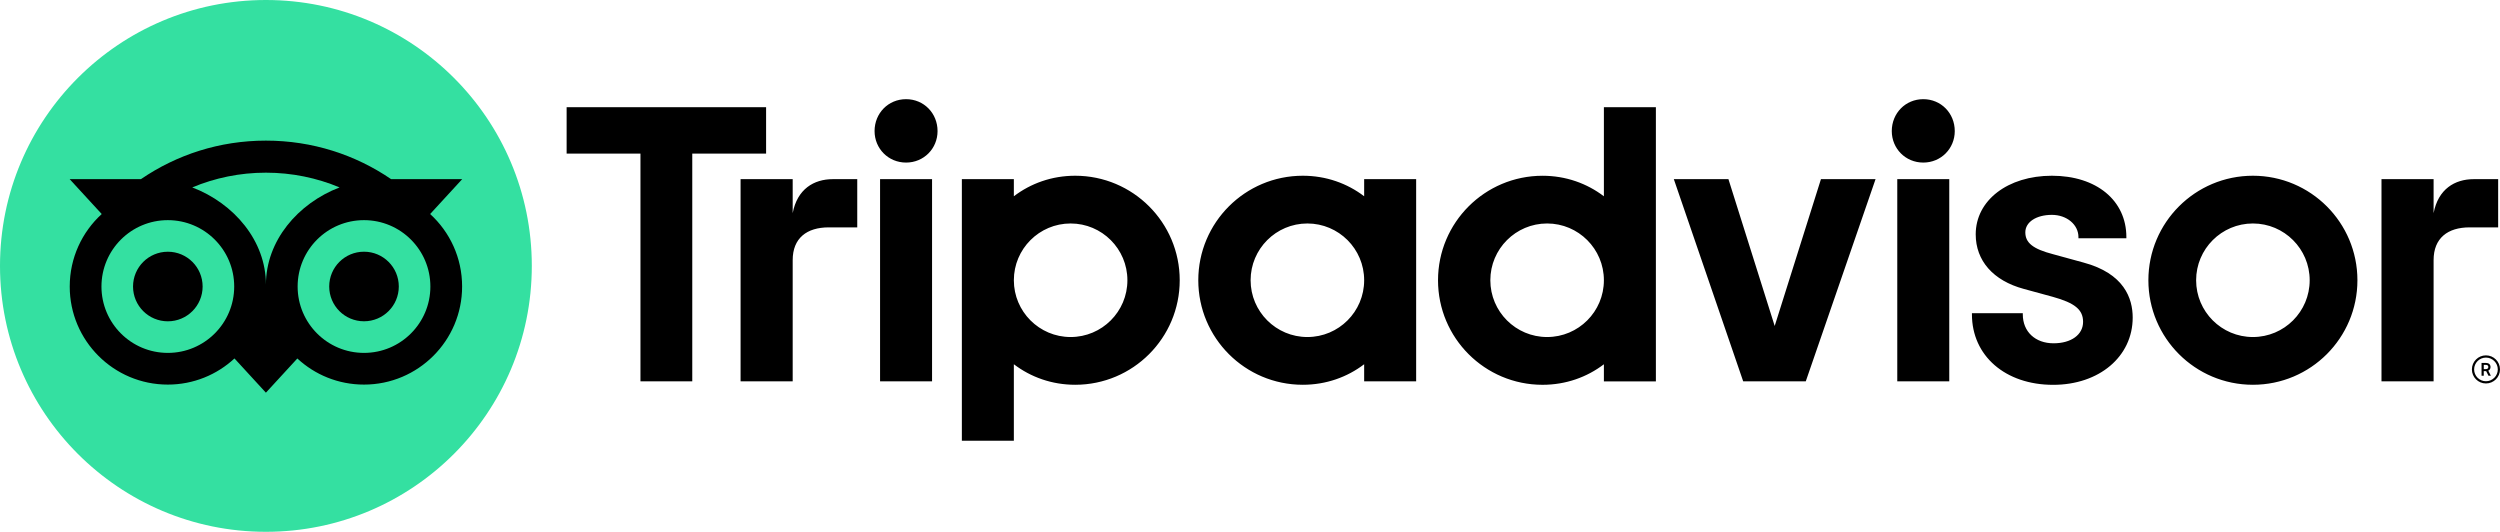
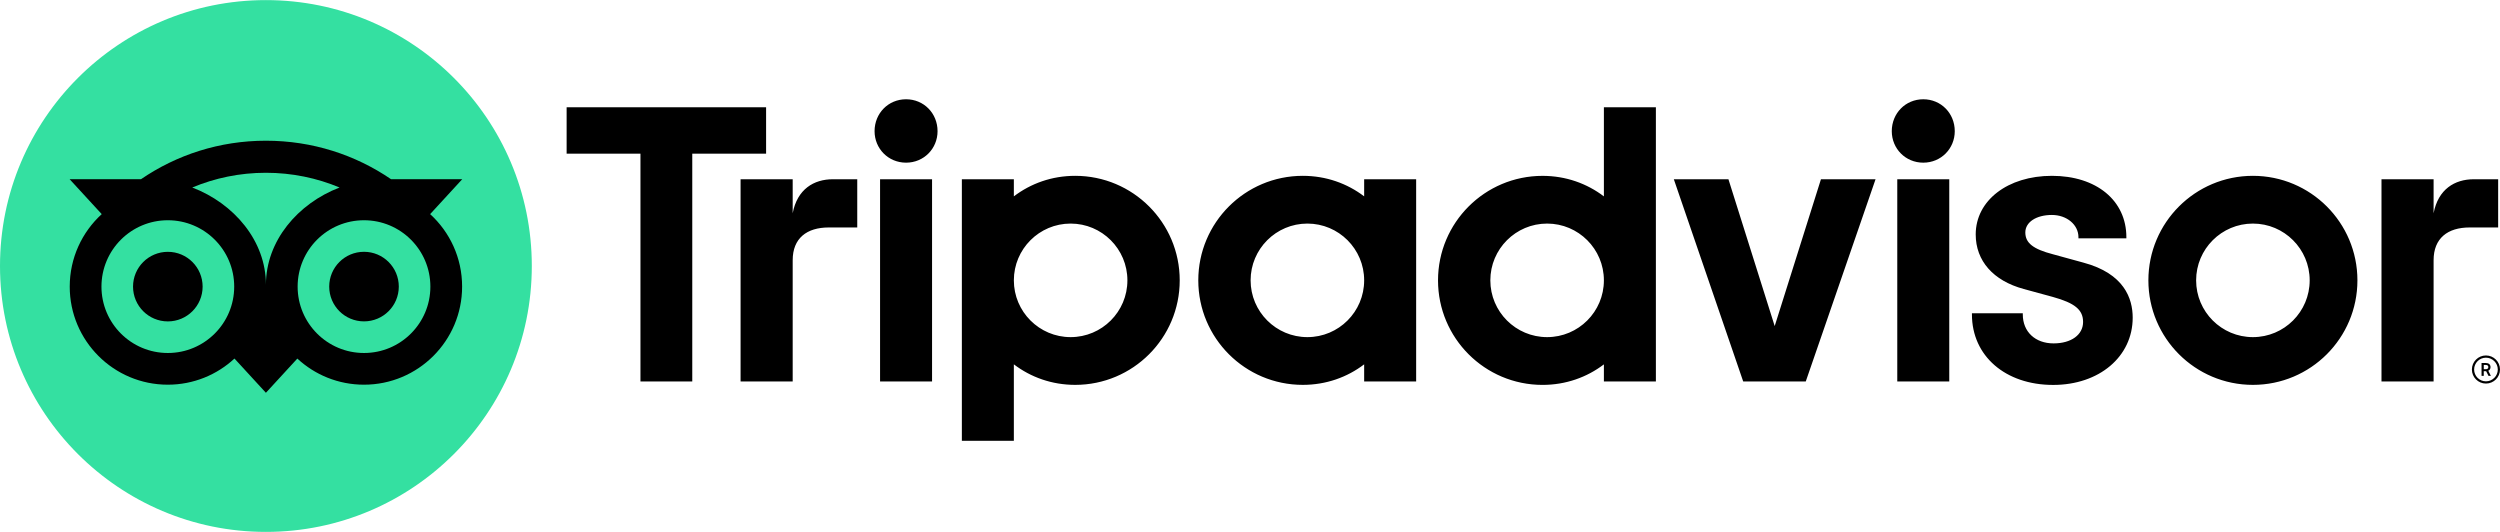
- <svg xmlns="http://www.w3.org/2000/svg" viewBox=".001 0 3354.111 713.496">
+ <svg xmlns="http://www.w3.org/2000/svg" height="532" viewBox=".001 0 3354.111 713.496" width="2500">
  <path d="m3335.258 476.767c-10.404 0-18.854 8.45-18.854 18.854s8.449 18.854 18.854 18.854c10.402 0 18.854-8.45 18.854-18.854-.001-10.404-8.452-18.854-18.854-18.854zm0 34.718c-8.77 0-15.865-7.136-15.865-15.864 0-8.77 7.135-15.864 15.865-15.864 8.77 0 15.904 7.135 15.904 15.864s-7.135 15.864-15.904 15.864zm6.138-19.093c0-3.428-2.432-5.461-6.02-5.461h-6.02v17.18h2.949v-6.218h3.229l3.109 6.218h3.189l-3.428-6.855c1.836-.838 2.992-2.513 2.992-4.864zm-6.138 2.83h-2.91v-5.699h2.91c1.992 0 3.188.996 3.188 2.83-.001 1.873-1.235 2.869-3.188 2.869zm-2271.75-209.266v-45.6h-69.914v271.288h69.914v-162.668c0-29.457 18.894-43.927 48.351-43.927h38.266v-64.692h-32.686c-25.59-.001-47.832 13.352-53.931 45.599zm152.107-152.903c-23.916 0-42.252 18.894-42.252 42.81 0 23.358 18.336 42.252 42.252 42.252s42.252-18.894 42.252-42.252c-.001-23.917-18.336-42.81-42.252-42.81zm-34.878 378.592h69.756v-271.289h-69.756zm402.029-135.645c0 77.448-62.779 140.229-140.228 140.229-31.251 0-59.591-10.244-82.312-27.544v102.601h-69.755v-350.93h69.755v22.959c22.721-17.299 51.061-27.543 82.312-27.543 77.449 0 140.228 62.78 140.228 140.228zm-70.193 0c0-42.052-34.12-76.173-76.173-76.173s-76.173 34.121-76.173 76.173c0 42.053 34.121 76.173 76.173 76.173 42.053 0 76.173-34.08 76.173-76.173zm1282.579-23.796-40.697-11.161c-26.785-6.976-37.189-15.187-37.189-29.337 0-13.792 14.668-23.438 35.635-23.438 19.971 0 35.635 13.074 35.635 29.815v1.554h64.295v-1.554c0-49.228-40.139-82.312-99.93-82.312-59.191 0-102.201 33.044-102.201 78.604 0 35.436 23.477 62.142 64.453 73.223l38.984 10.643c29.615 8.211 40.617 17.3 40.617 33.603 0 17.18-15.904 28.739-39.582 28.739-24.674 0-41.295-15.626-41.295-38.824v-1.555h-68.24v1.555c0 55.645 44.803 94.548 108.979 94.548 61.822 0 106.705-37.986 106.705-90.283-.001-25.67-11.481-59.231-66.169-73.82zm-964.933-111.848h69.754v271.288h-69.754v-22.96c-22.721 17.3-51.062 27.544-82.312 27.544-77.447 0-140.227-62.78-140.227-140.229s62.78-140.228 140.227-140.228c31.25 0 59.592 10.244 82.312 27.543zm0 135.644c0-42.092-34.121-76.173-76.174-76.173s-76.172 34.121-76.172 76.173c0 42.053 34.119 76.173 76.172 76.173 42.092 0 76.174-34.08 76.174-76.173zm321.631-232.185h69.756v367.869h-69.756v-22.96c-22.721 17.3-51.061 27.544-82.311 27.544-77.449 0-140.229-62.78-140.229-140.229s62.779-140.228 140.229-140.228c31.25 0 59.59 10.244 82.311 27.543zm0 232.185c0-42.052-34.121-76.173-76.174-76.173-42.051 0-76.172 34.121-76.172 76.173 0 42.053 34.08 76.173 76.172 76.173 42.053 0 76.174-34.08 76.174-76.173zm393.619 135.645h69.754v-271.289h-69.754zm34.877-378.592c-23.916 0-42.252 18.894-42.252 42.81 0 23.358 18.336 42.252 42.252 42.252s42.252-18.894 42.252-42.252c0-23.917-18.336-42.81-42.252-42.81zm582.476 242.947c0 77.448-62.779 140.229-140.229 140.229-77.447 0-140.227-62.78-140.227-140.229s62.779-140.228 140.227-140.228c77.45 0 140.229 62.78 140.229 140.228zm-64.054 0c0-42.052-34.121-76.173-76.174-76.173s-76.172 34.121-76.172 76.173c0 42.053 34.08 76.173 76.172 76.173 42.052 0 76.174-34.08 76.174-76.173zm-2070.975-232.185h-267.581v62.222h99.053v305.607h69.516v-305.607h99.053v-62.222zm1353.213 293.53-62.062-196.988h-73.264l93.074 271.288h83.945l93.631-271.288h-73.264zm884.017-151.389v-45.6h-69.914v271.288h69.914v-162.668c0-29.457 18.895-43.927 48.35-43.927h38.266v-64.692h-32.684c-25.592-.001-47.793 13.352-53.932 45.599z" />
  <circle cx="356.749" cy="356.748" fill="#34e0a1" r="356.748" />
  <path d="m577.095 287.152 43.049-46.836h-95.465c-47.792-32.646-105.51-51.659-167.931-51.659-62.342 0-119.899 19.054-167.612 51.659h-95.704l43.049 46.836c-26.387 24.075-42.929 58.754-42.929 97.259 0 72.665 58.914 131.578 131.579 131.578 34.519 0 65.968-13.313 89.446-35.077l42.172 45.919 42.172-45.879c23.478 21.764 54.887 35.037 89.406 35.037 72.665 0 131.658-58.913 131.658-131.578.039-38.545-16.502-73.223-42.89-97.259zm-351.925 186.306c-49.188 0-89.047-39.859-89.047-89.047s39.86-89.048 89.047-89.048 89.047 39.86 89.047 89.048-39.86 89.047-89.047 89.047zm131.618-91.638c0-58.595-42.61-108.898-98.853-130.383 30.413-12.716 63.776-19.771 98.813-19.771s68.439 7.055 98.853 19.771c-56.202 21.525-98.813 71.789-98.813 130.383zm131.579 91.638c-49.188 0-89.048-39.859-89.048-89.047s39.86-89.048 89.048-89.048 89.047 39.86 89.047 89.048-39.86 89.047-89.047 89.047zm0-135.764c-25.79 0-46.677 20.887-46.677 46.677 0 25.789 20.887 46.676 46.677 46.676 25.789 0 46.676-20.887 46.676-46.676-.001-25.75-20.887-46.677-46.676-46.677zm-216.521 46.717c0 25.789-20.887 46.676-46.676 46.676s-46.676-20.887-46.676-46.676c0-25.79 20.887-46.677 46.676-46.677 25.789-.04 46.676 20.887 46.676 46.677z" />
</svg>
